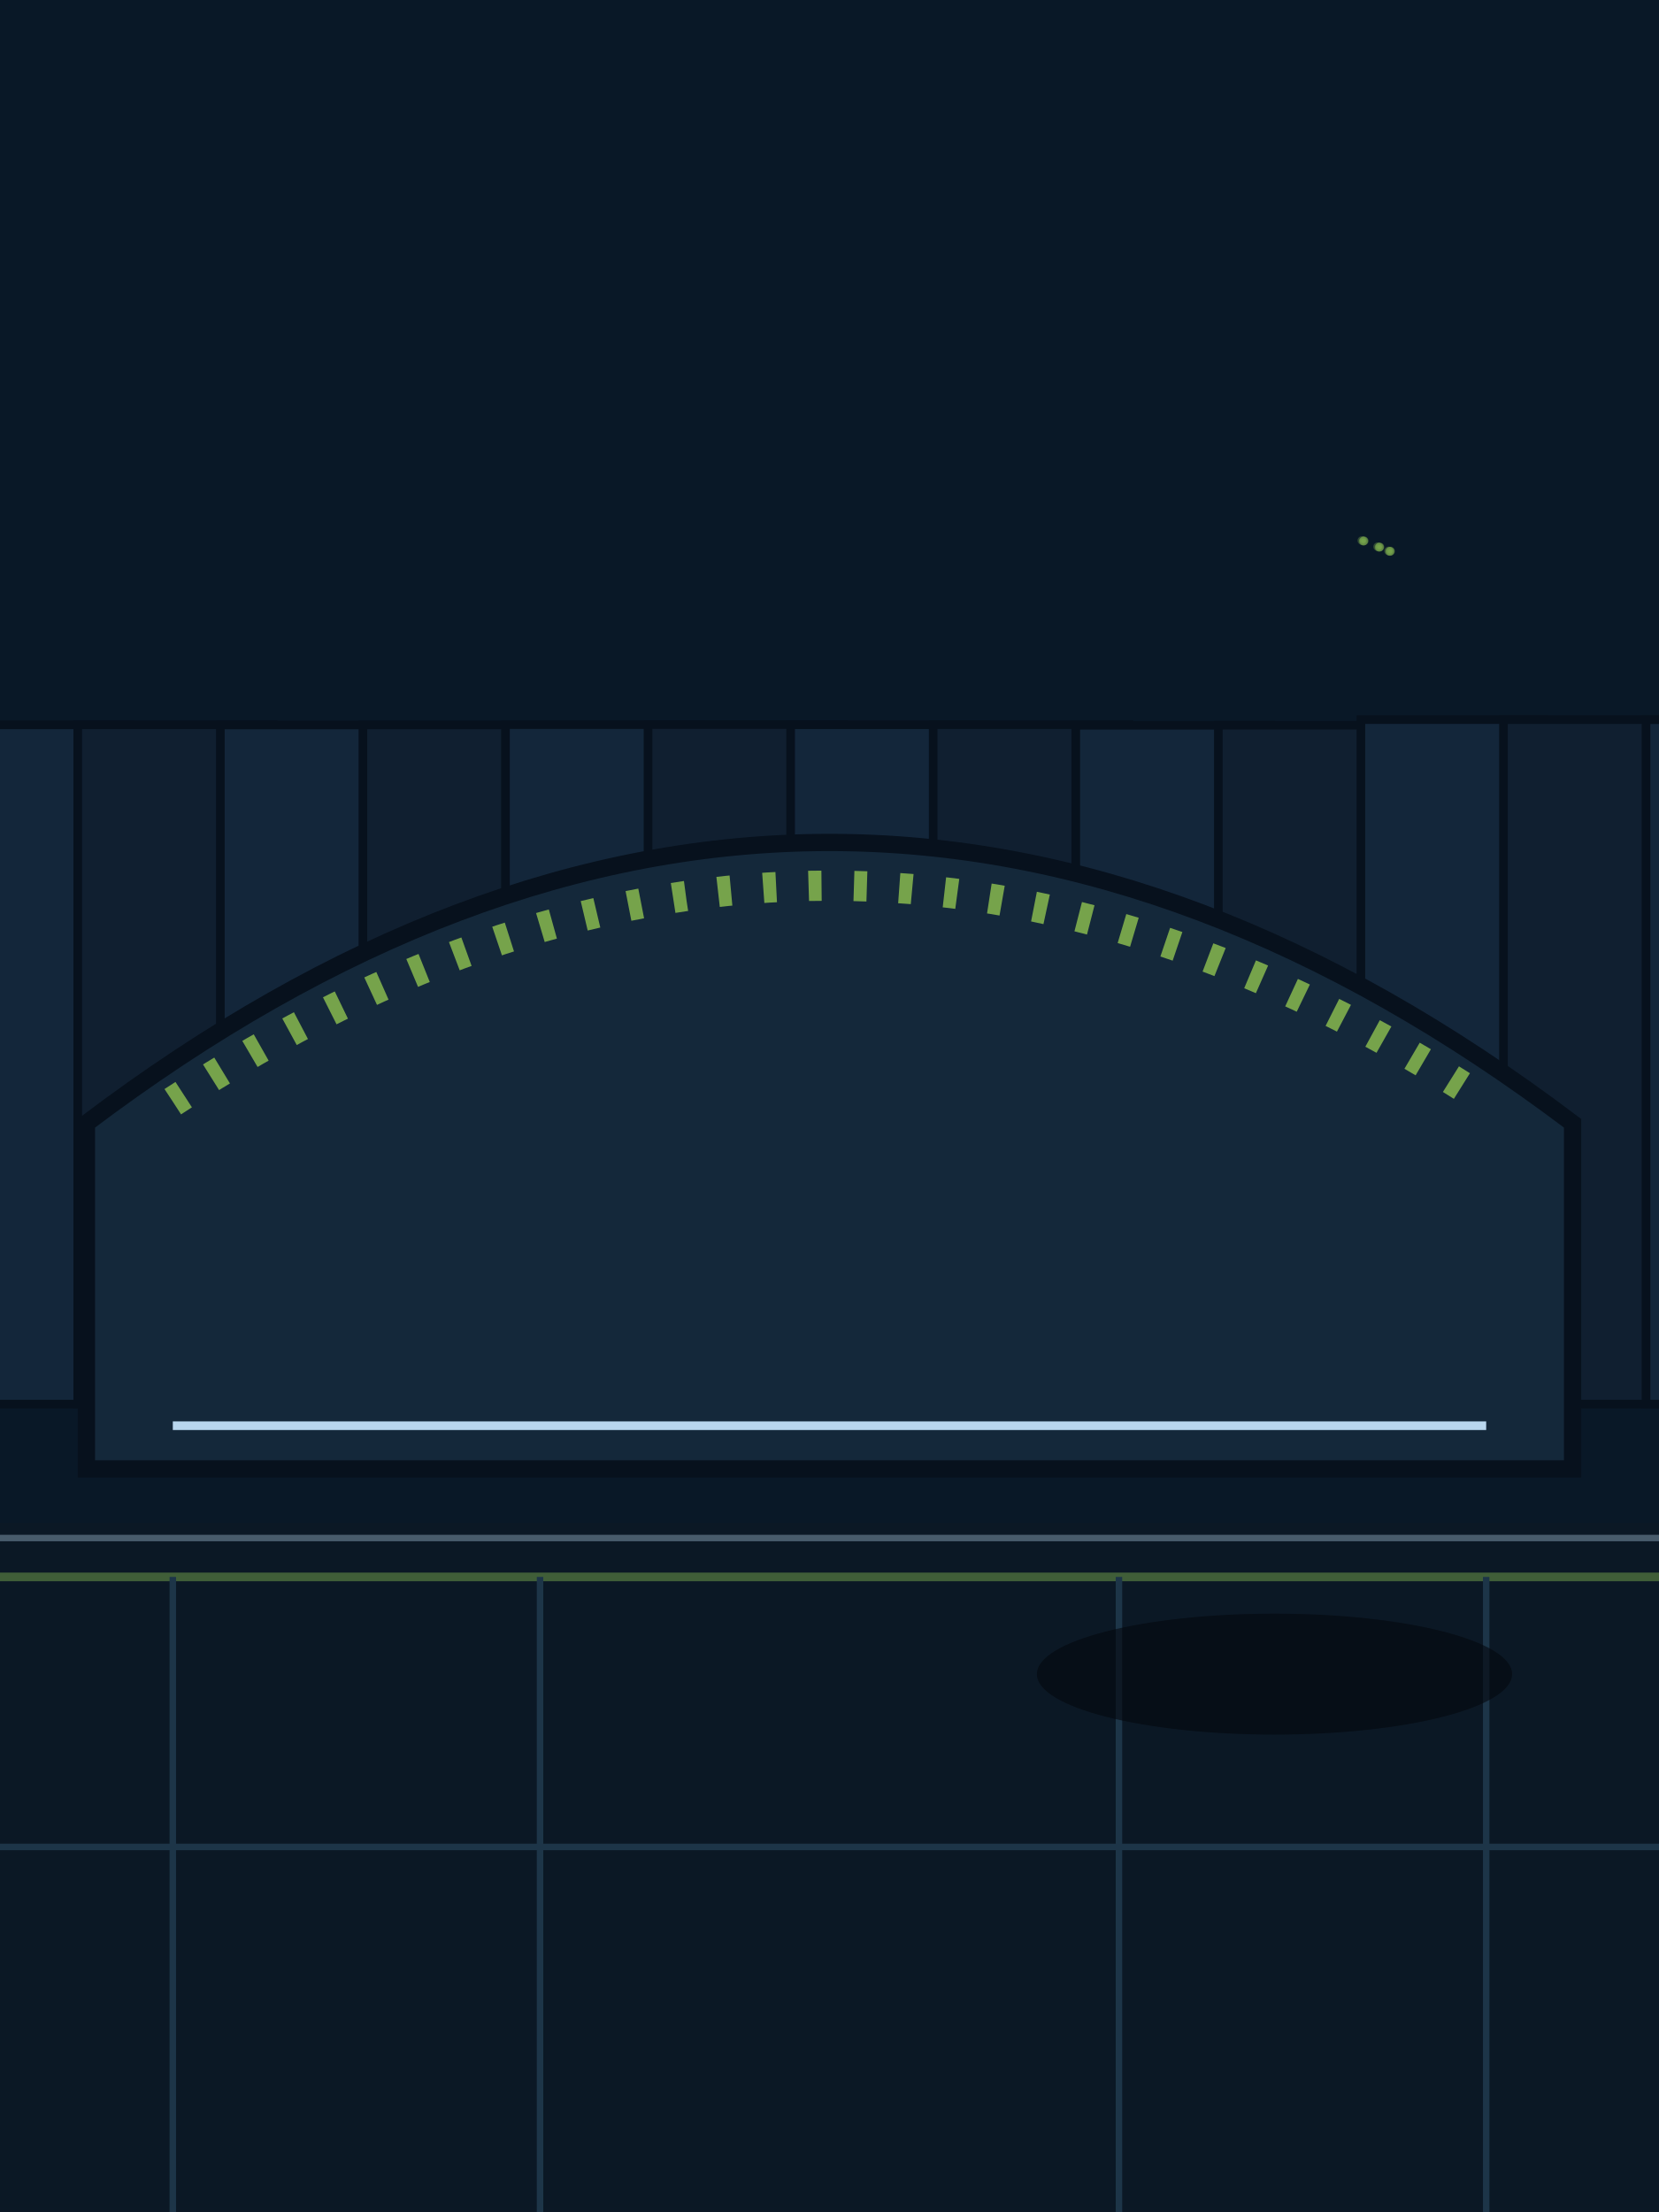
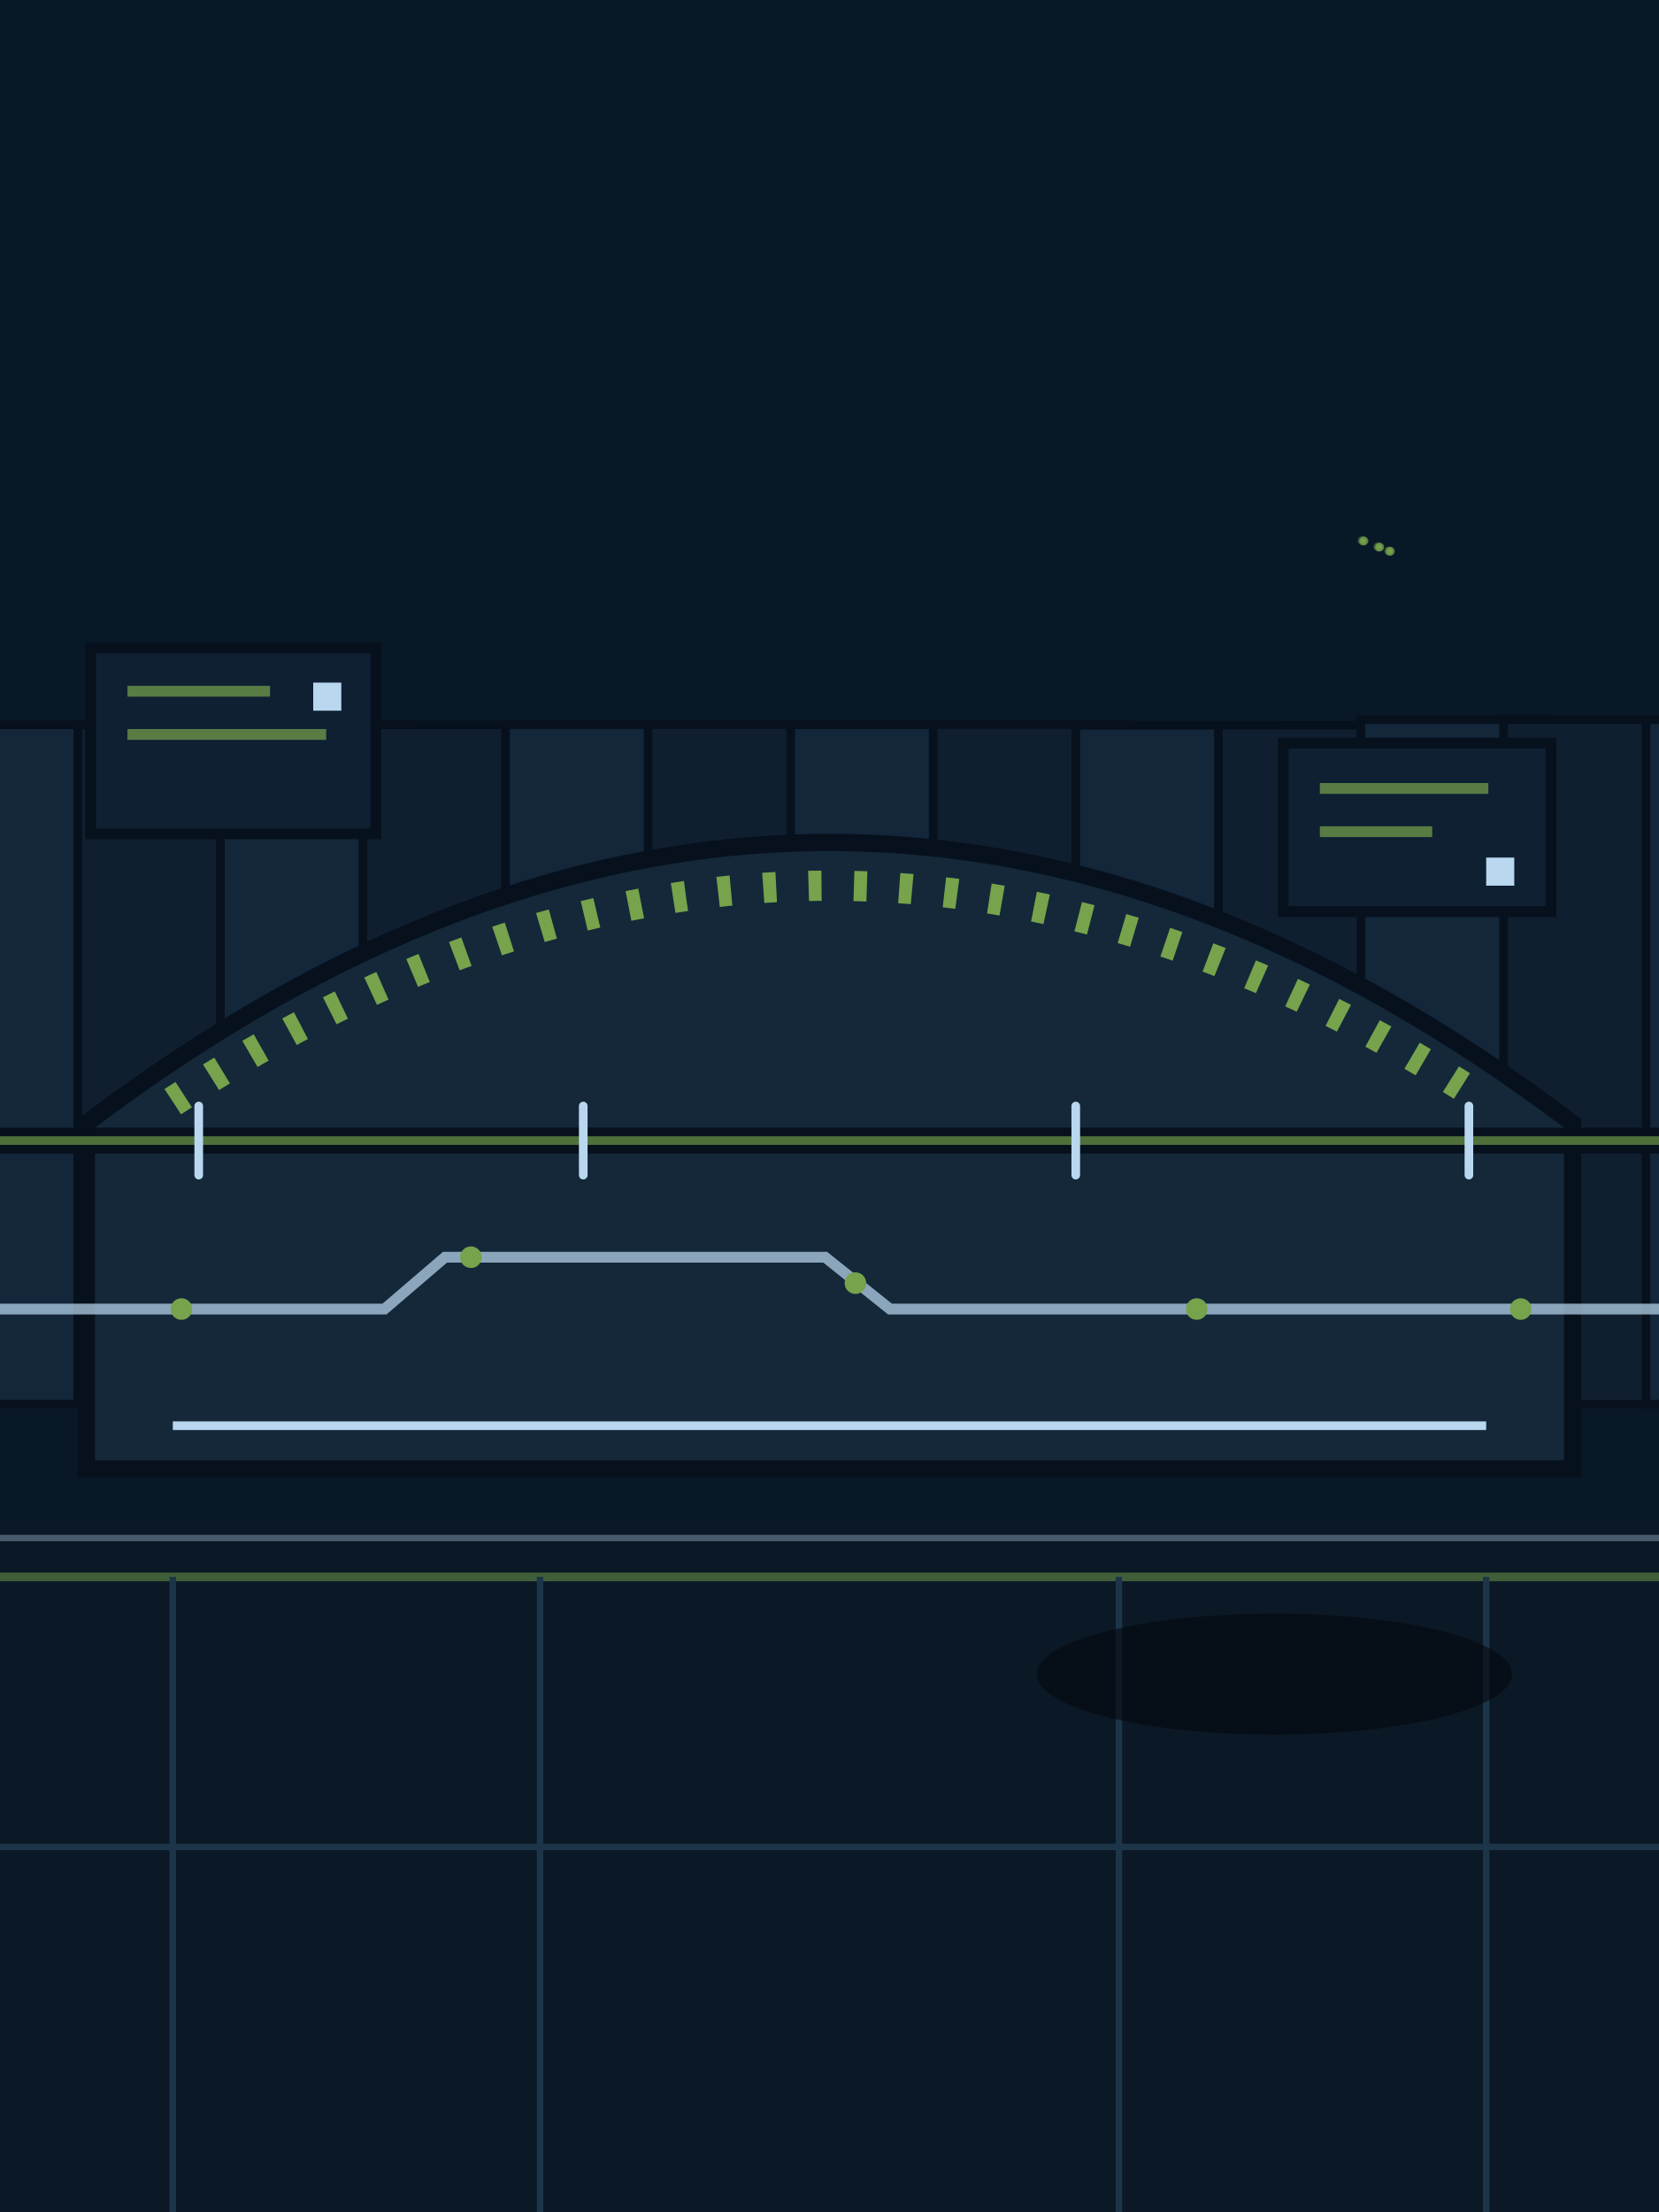
<svg xmlns="http://www.w3.org/2000/svg" width="768" height="1024" viewBox="0 0 768 1024">
  <rect width="768" height="1024" fill="#172635" />
  <rect width="768" height="740" fill="#091827" />
  <circle cx="638.438" cy="253.35" r="1" fill="#76a34b" opacity=".35" />
  <circle cx="638.362" cy="253.32" r="2" fill="#76a34b" opacity=".35" />
  <circle cx="638.592" cy="253.41" r="1" fill="#76a34b" opacity=".35" />
  <circle cx="638.515" cy="253.38" r="2" fill="#76a34b" opacity=".35" />
  <circle cx="638.746" cy="253.23" r="1" fill="#76a34b" opacity=".35" />
  <circle cx="638.669" cy="253.2" r="2" fill="#76a34b" opacity=".35" />
  <circle cx="638.899" cy="253.29" r="1" fill="#76a34b" opacity=".35" />
  <circle cx="638.822" cy="253.26" r="2" fill="#76a34b" opacity=".35" />
  <circle cx="637.824" cy="253.11" r="1" fill="#76a34b" opacity=".35" />
  <circle cx="637.747" cy="253.08" r="2" fill="#76a34b" opacity=".35" />
  <circle cx="630.989" cy="250.44" r="1" fill="#76a34b" opacity=".35" />
  <circle cx="631.066" cy="250.47" r="2" fill="#76a34b" opacity=".35" />
  <circle cx="631.142" cy="250.5" r="1" fill="#76a34b" opacity=".35" />
  <circle cx="631.219" cy="250.53" r="2" fill="#76a34b" opacity=".35" />
  <circle cx="631.296" cy="250.32" r="1" fill="#76a34b" opacity=".35" />
  <circle cx="631.373" cy="250.35" r="2" fill="#76a34b" opacity=".35" />
  <circle cx="631.45" cy="250.38" r="1" fill="#76a34b" opacity=".35" />
  <circle cx="631.526" cy="250.41" r="2" fill="#76a34b" opacity=".35" />
  <circle cx="630.374" cy="250.2" r="1" fill="#76a34b" opacity=".35" />
  <circle cx="630.451" cy="250.23" r="2" fill="#76a34b" opacity=".35" />
  <circle cx="643.507" cy="255.33" r="1" fill="#76a34b" opacity=".35" />
  <circle cx="643.43" cy="255.3" r="2" fill="#76a34b" opacity=".35" />
  <circle cx="643.354" cy="255.27" r="1" fill="#76a34b" opacity=".35" />
  <circle cx="643.277" cy="255.24" r="2" fill="#76a34b" opacity=".35" />
  <circle cx="643.814" cy="255.21" r="1" fill="#76a34b" opacity=".35" />
  <circle cx="643.738" cy="255.18" r="2" fill="#76a34b" opacity=".35" />
  <circle cx="643.661" cy="255.15" r="1" fill="#76a34b" opacity=".35" />
  <circle cx="643.584" cy="255.12" r="2" fill="#76a34b" opacity=".35" />
  <circle cx="642.893" cy="255.09" r="1" fill="#76a34b" opacity=".35" />
  <circle cx="642.816" cy="255.06" r="2" fill="#76a34b" opacity=".35" />
  <path d="M-30 650V335.55L-30,335.55 60.516,335.55V650Z" fill="#13263a" stroke="#07111d" stroke-width="4" />
  <path d="M36 650V335.525L36,335.525 126.522,335.525V650Z" fill="#101f30" stroke="#07111d" stroke-width="4" />
  <path d="M102 650V335.6L102,335.6 192.527,335.6V650Z" fill="#13263a" stroke="#07111d" stroke-width="4" />
  <path d="M168 650V335.575L168,335.575 258.533,335.575V650Z" fill="#101f30" stroke="#07111d" stroke-width="4" />
  <path d="M234 650V335.45L234,335.45 324.538,335.45V650Z" fill="#13263a" stroke="#07111d" stroke-width="4" />
  <path d="M300 650V335.425L300,335.425 390.543,335.425V650Z" fill="#101f30" stroke="#07111d" stroke-width="4" />
  <path d="M366 650V335.5L366,335.5 456.549,335.5V650Z" fill="#13263a" stroke="#07111d" stroke-width="4" />
  <path d="M432 650V335.475L432,335.475 522.554,335.475V650Z" fill="#101f30" stroke="#07111d" stroke-width="4" />
  <path d="M498 650V335.75L498,335.75 588.472,335.75V650Z" fill="#13263a" stroke="#07111d" stroke-width="4" />
  <path d="M564 650V335.725L564,335.725 654.477,335.725V650Z" fill="#101f30" stroke="#07111d" stroke-width="4" />
  <path d="M630 650V333.125L630,333.125 714.449,333.125V650Z" fill="#13263a" stroke="#07111d" stroke-width="4" />
  <path d="M696 650V333.15L696,333.15 780.444,333.15V650Z" fill="#101f30" stroke="#07111d" stroke-width="4" />
  <path d="M762 650V333.175L762,333.175 846.461,333.175V650Z" fill="#13263a" stroke="#07111d" stroke-width="4" />
  <rect x="663.752" y="554.128" width="4" height="8" rx="2" fill="#b9d7ef" opacity=".55" />
  <rect x="663.68" y="554.164" width="4" height="8" rx="2" fill="#76a34b" opacity=".55" />
  <rect x="663.896" y="554.2" width="4" height="8" rx="2" fill="#76a34b" opacity=".55" />
  <rect x="663.824" y="554.236" width="4" height="8" rx="2" fill="#b9d7ef" opacity=".55" />
  <rect x="663.464" y="554.272" width="4" height="8" rx="2" fill="#76a34b" opacity=".55" />
  <rect x="663.392" y="554.308" width="4" height="8" rx="2" fill="#76a34b" opacity=".55" />
  <rect x="663.608" y="554.344" width="4" height="8" rx="2" fill="#b9d7ef" opacity=".55" />
  <rect x="663.536" y="554.38" width="4" height="8" rx="2" fill="#76a34b" opacity=".55" />
  <rect x="663.176" y="554.416" width="4" height="8" rx="2" fill="#76a34b" opacity=".55" />
  <rect x="663.104" y="554.452" width="4" height="8" rx="2" fill="#b9d7ef" opacity=".55" />
  <rect x="661.52" y="557.62" width="4" height="8" rx="2" fill="#76a34b" opacity=".55" />
  <rect x="661.592" y="557.584" width="4" height="8" rx="2" fill="#76a34b" opacity=".55" />
  <rect x="661.376" y="557.692" width="4" height="8" rx="2" fill="#b9d7ef" opacity=".55" />
  <rect x="661.448" y="557.656" width="4" height="8" rx="2" fill="#76a34b" opacity=".55" />
  <rect x="661.232" y="557.764" width="4" height="8" rx="2" fill="#76a34b" opacity=".55" />
  <rect x="661.304" y="557.728" width="4" height="8" rx="2" fill="#b9d7ef" opacity=".55" />
  <rect x="661.088" y="557.836" width="4" height="8" rx="2" fill="#76a34b" opacity=".55" />
  <rect x="661.16" y="557.8" width="4" height="8" rx="2" fill="#76a34b" opacity=".55" />
  <path d="M40 520Q384 260 728 520V680H40Z" fill="#14283a" stroke="#07111d" stroke-width="8" />
  <path d="M80 510Q384 310 688 510" fill="none" stroke="#76a34b" stroke-width="14" stroke-dasharray="6 15" />
  <path d="M80 660h608" stroke="#b9d7ef" stroke-width="4" />
+   <g id="apn-editorial-motifs">
+     <g id="billboard" fill="#102033" stroke="#07111d" stroke-width="5">
+       <path d="M42 300h132v86H42zM594 344h124v78H594z" />
+       <path d="M59 320h66M59 340h92M611 365h78M611 385h52" fill="none" stroke="#76a34b" stroke-width="5" opacity=".7" />
+       <path d="M145 316h13v13h-13zM688 397h13v13h-13z" fill="#b9d7ef" stroke="none" />
+     </g>
+     <g id="signal-rail" fill="none" stroke-linecap="round">
+       <path d="M0 528H768" stroke="#07111d" stroke-width="12" />
+       <path d="M0 528H768" stroke="#76a34b" stroke-width="4" opacity=".65" />
+       <path d="M92 512v32M270 512v32M498 512v32M680 512v32" stroke="#b9d7ef" stroke-width="4" />
+     </g>
+     <path id="patchline" d="M0 606h178l28-24h176l30 24h356" fill="none" stroke="#b9d7ef" stroke-width="5" opacity=".72" />
+     <g id="archive-lights" fill="#76a34b">
+       <circle cx="84" cy="606" r="5" />
+       <circle cx="218" cy="582" r="5" />
+       <circle cx="396" cy="594" r="5" />
+       <circle cx="554" cy="606" r="5" />
+       <circle cx="704" cy="606" r="5" />
+     </g>
+   </g>
  <path d="M0 705H768V1024H0Z" fill="#0b1825" />
  <path d="M0 730H768" stroke="#76a34b" stroke-width="4" opacity=".5" />
  <path d="M0 855H768M80 730V1024M250 730V1024M518 730V1024M688 730V1024" stroke="#1d3548" stroke-width="3" />
  <ellipse cx="590" cy="775" rx="110" ry="28" fill="#03070d" opacity=".6" />
  <path d="M0 712H768" stroke="#b9d7ef" stroke-width="3" opacity=".35" />
</svg>
